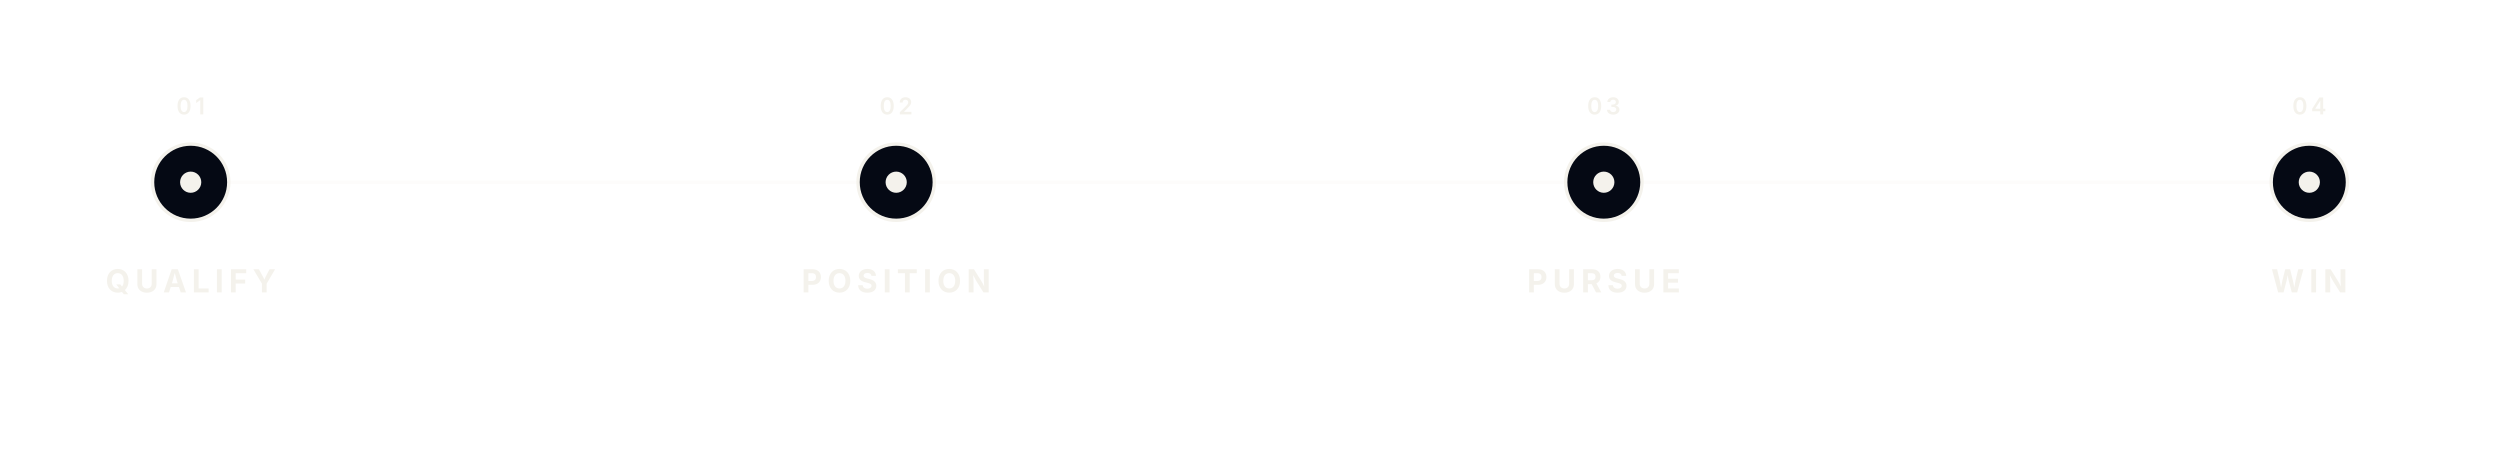
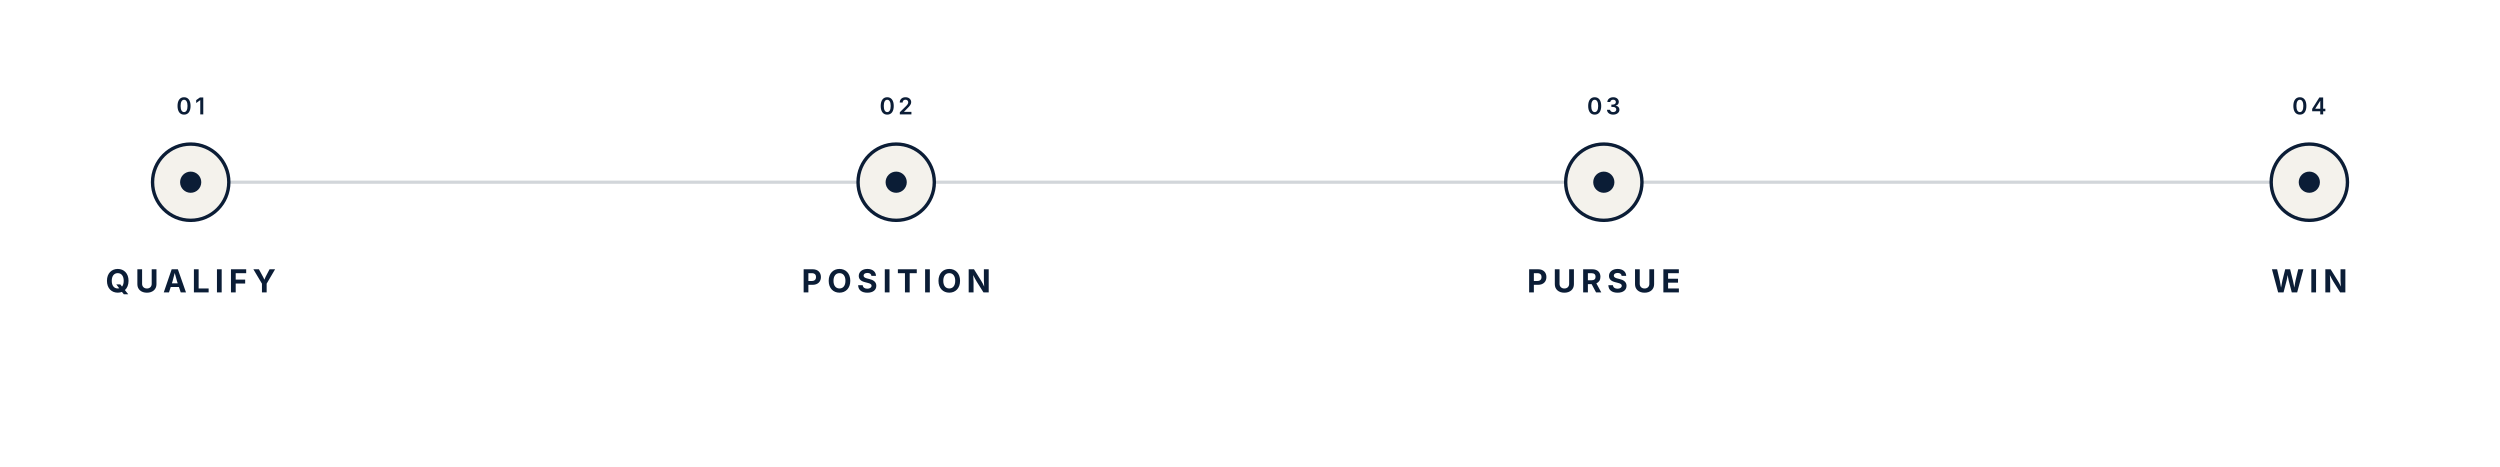
<svg xmlns="http://www.w3.org/2000/svg" viewBox="0 0 1180 220" width="1180" height="220" role="img" aria-labelledby="lifecycleTitle">
  <defs>
    <style>
-       .rail { fill: none; stroke: rgba(244,242,236,.18); stroke-width: 1.5; }
-       .node { fill: #050914; stroke: #F4F2EC; stroke-width: 1.6; }
-       .dot { fill: #F4F2EC; }
-       .label { fill: #F4F2EC; font-family: Inter, Helvetica, Arial, sans-serif; font-size: 15px; font-weight: 700; letter-spacing: 2.4px; }
-       .num { fill: #F4F2EC; font-family: Inter, Helvetica, Arial, sans-serif; font-size: 11px; font-weight: 600; letter-spacing: 1.6px; }
+       .rail { fill: none; stroke: rgba(11,29,54,.18); stroke-width: 1.5; }
+       .node { fill: #F4F2EC; stroke: #0B1D36; stroke-width: 1.6; }
+       .dot { fill: #0B1D36; }
+       .label { fill: #0B1D36; font-family: Inter, Helvetica, Arial, sans-serif; font-size: 15px; font-weight: 700; letter-spacing: 2.4px; }
+       .num { fill: #0B1D36; font-family: Inter, Helvetica, Arial, sans-serif; font-size: 11px; font-weight: 600; letter-spacing: 1.6px; }
    </style>
  </defs>
  <line class="rail" x1="90" y1="86" x2="1090" y2="86" />
  <g transform="translate(90,86)">
    <circle class="node" r="18" />
    <circle class="dot" r="5" />
    <text class="num" text-anchor="middle" y="-32">01</text>
    <text class="label" text-anchor="middle" y="52">QUALIFY</text>
  </g>
  <g transform="translate(423,86)">
    <circle class="node" r="18" />
    <circle class="dot" r="5" />
    <text class="num" text-anchor="middle" y="-32">02</text>
    <text class="label" text-anchor="middle" y="52">POSITION</text>
  </g>
  <g transform="translate(757,86)">
    <circle class="node" r="18" />
    <circle class="dot" r="5" />
    <text class="num" text-anchor="middle" y="-32">03</text>
    <text class="label" text-anchor="middle" y="52">PURSUE</text>
  </g>
  <g transform="translate(1090,86)">
    <circle class="node" r="18" />
    <circle class="dot" r="5" />
    <text class="num" text-anchor="middle" y="-32">04</text>
    <text class="label" text-anchor="middle" y="52">WIN</text>
  </g>
</svg>
